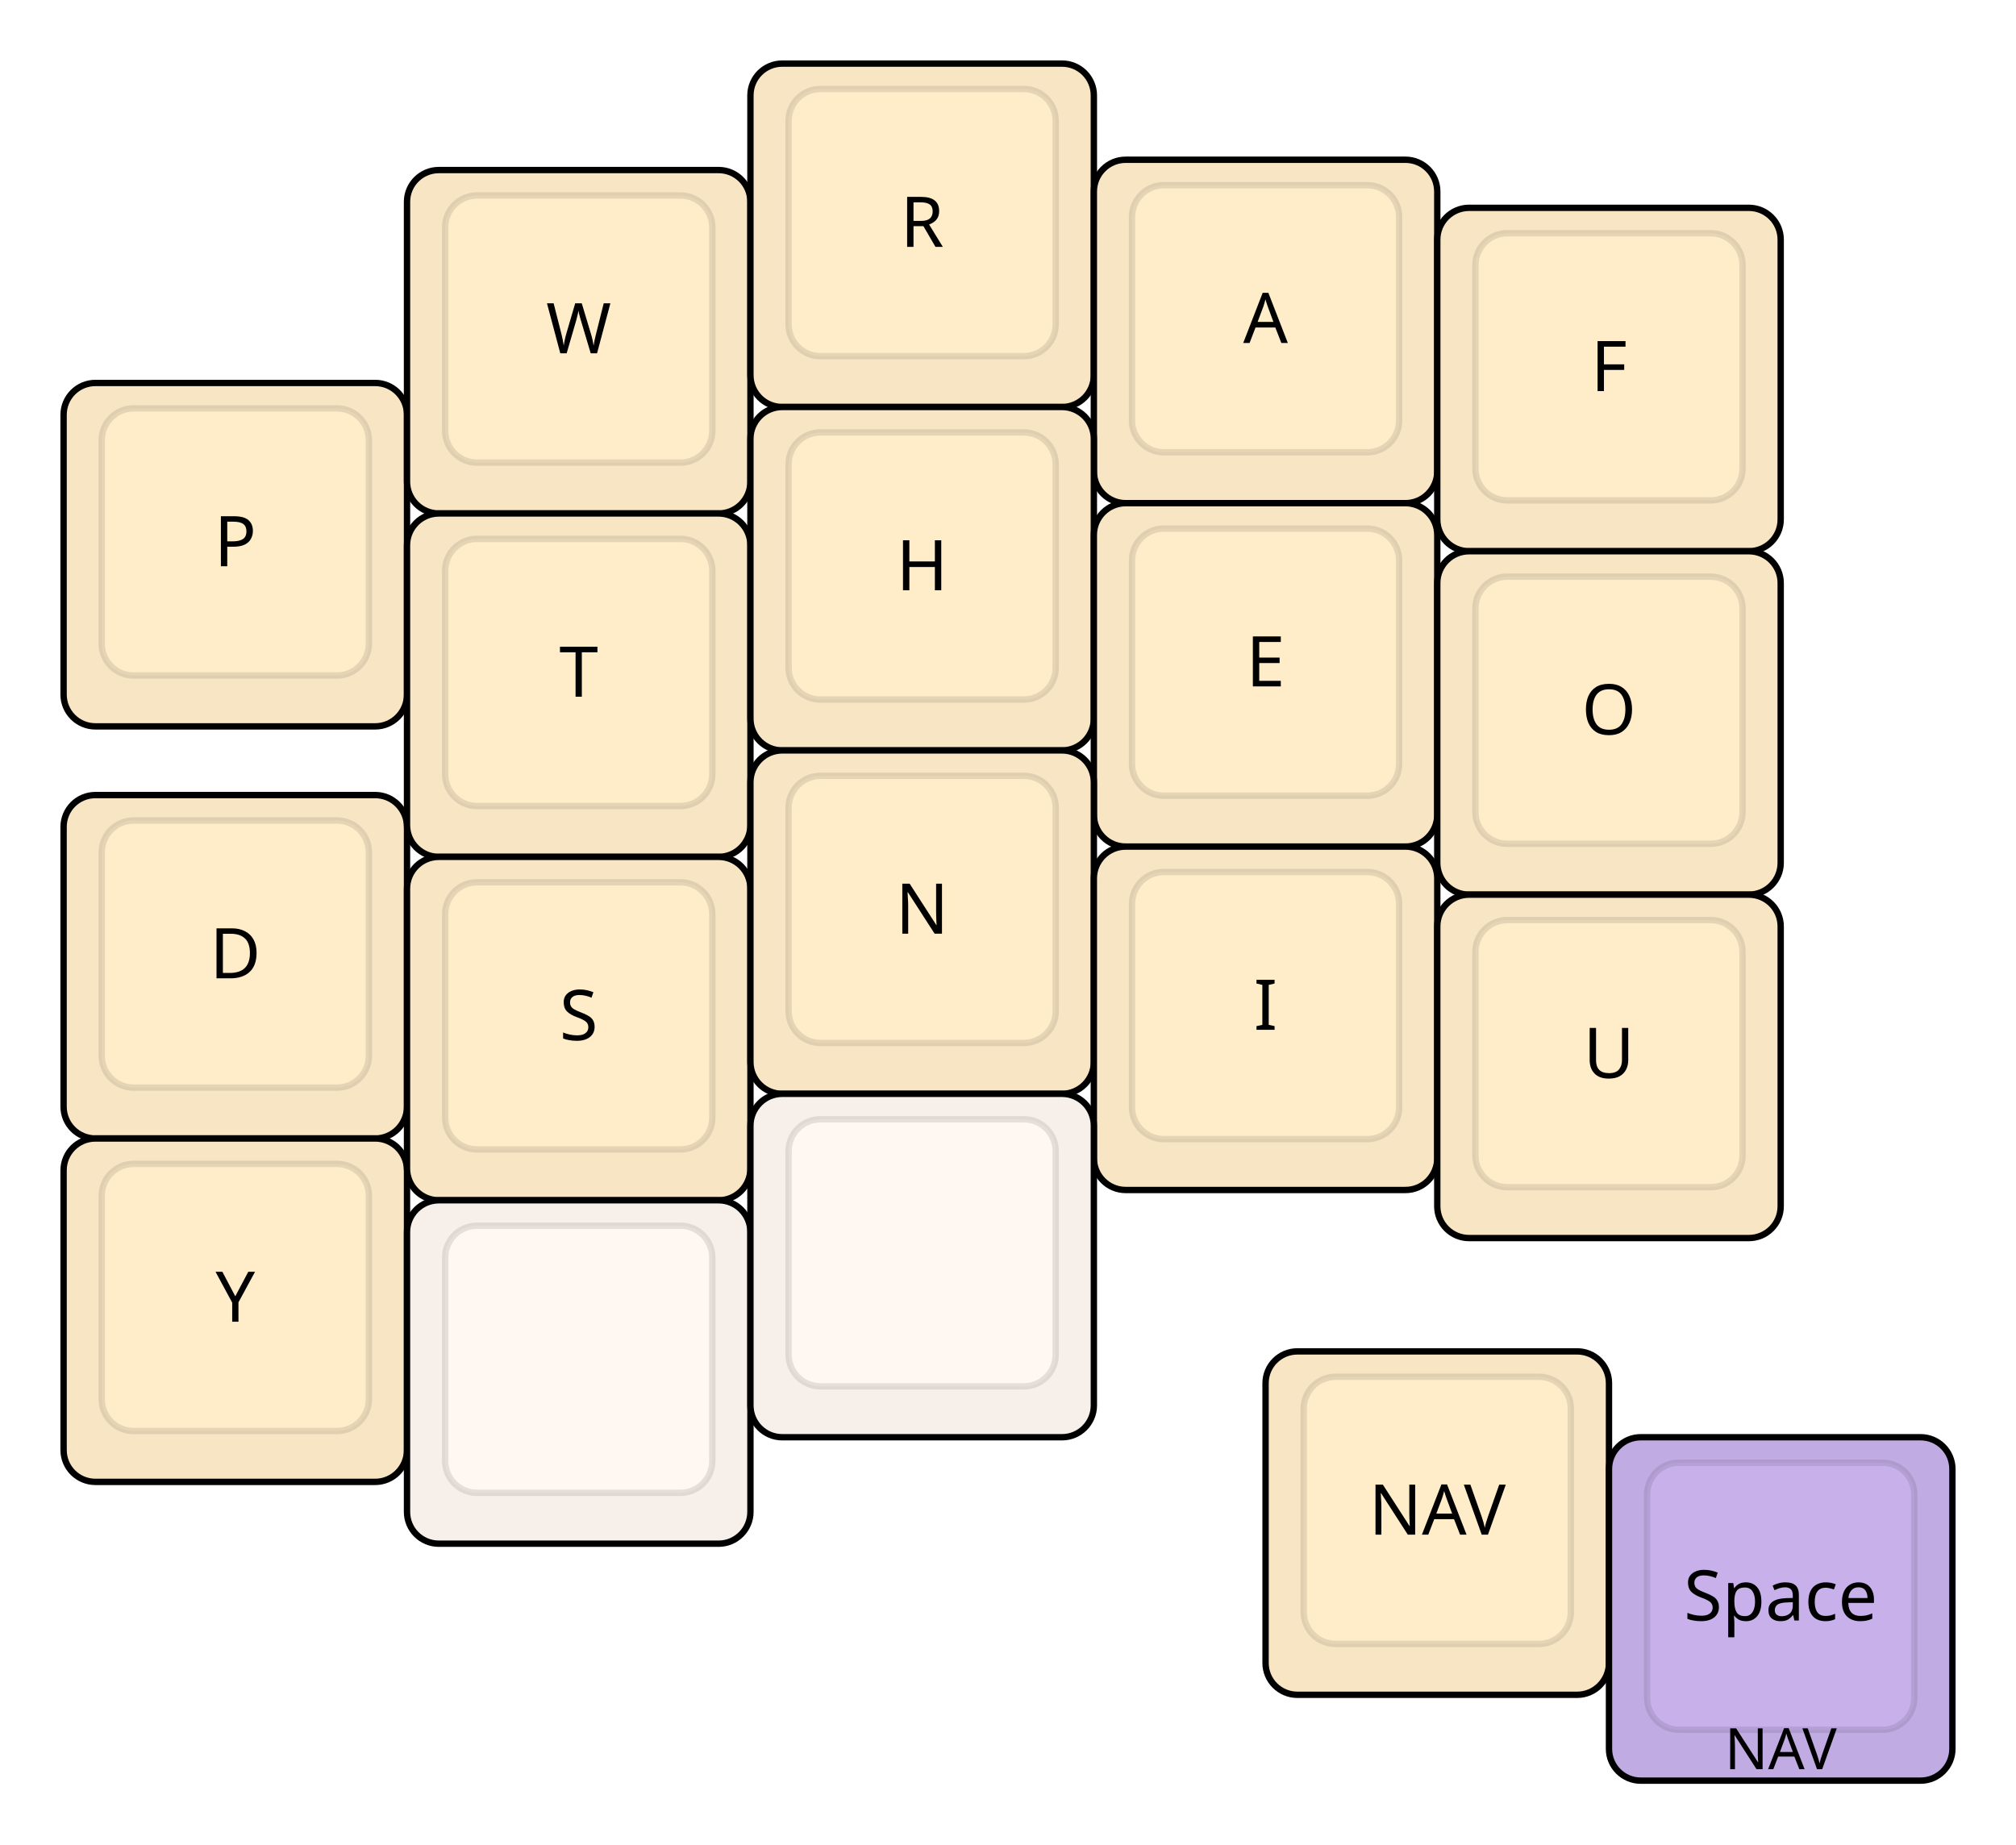
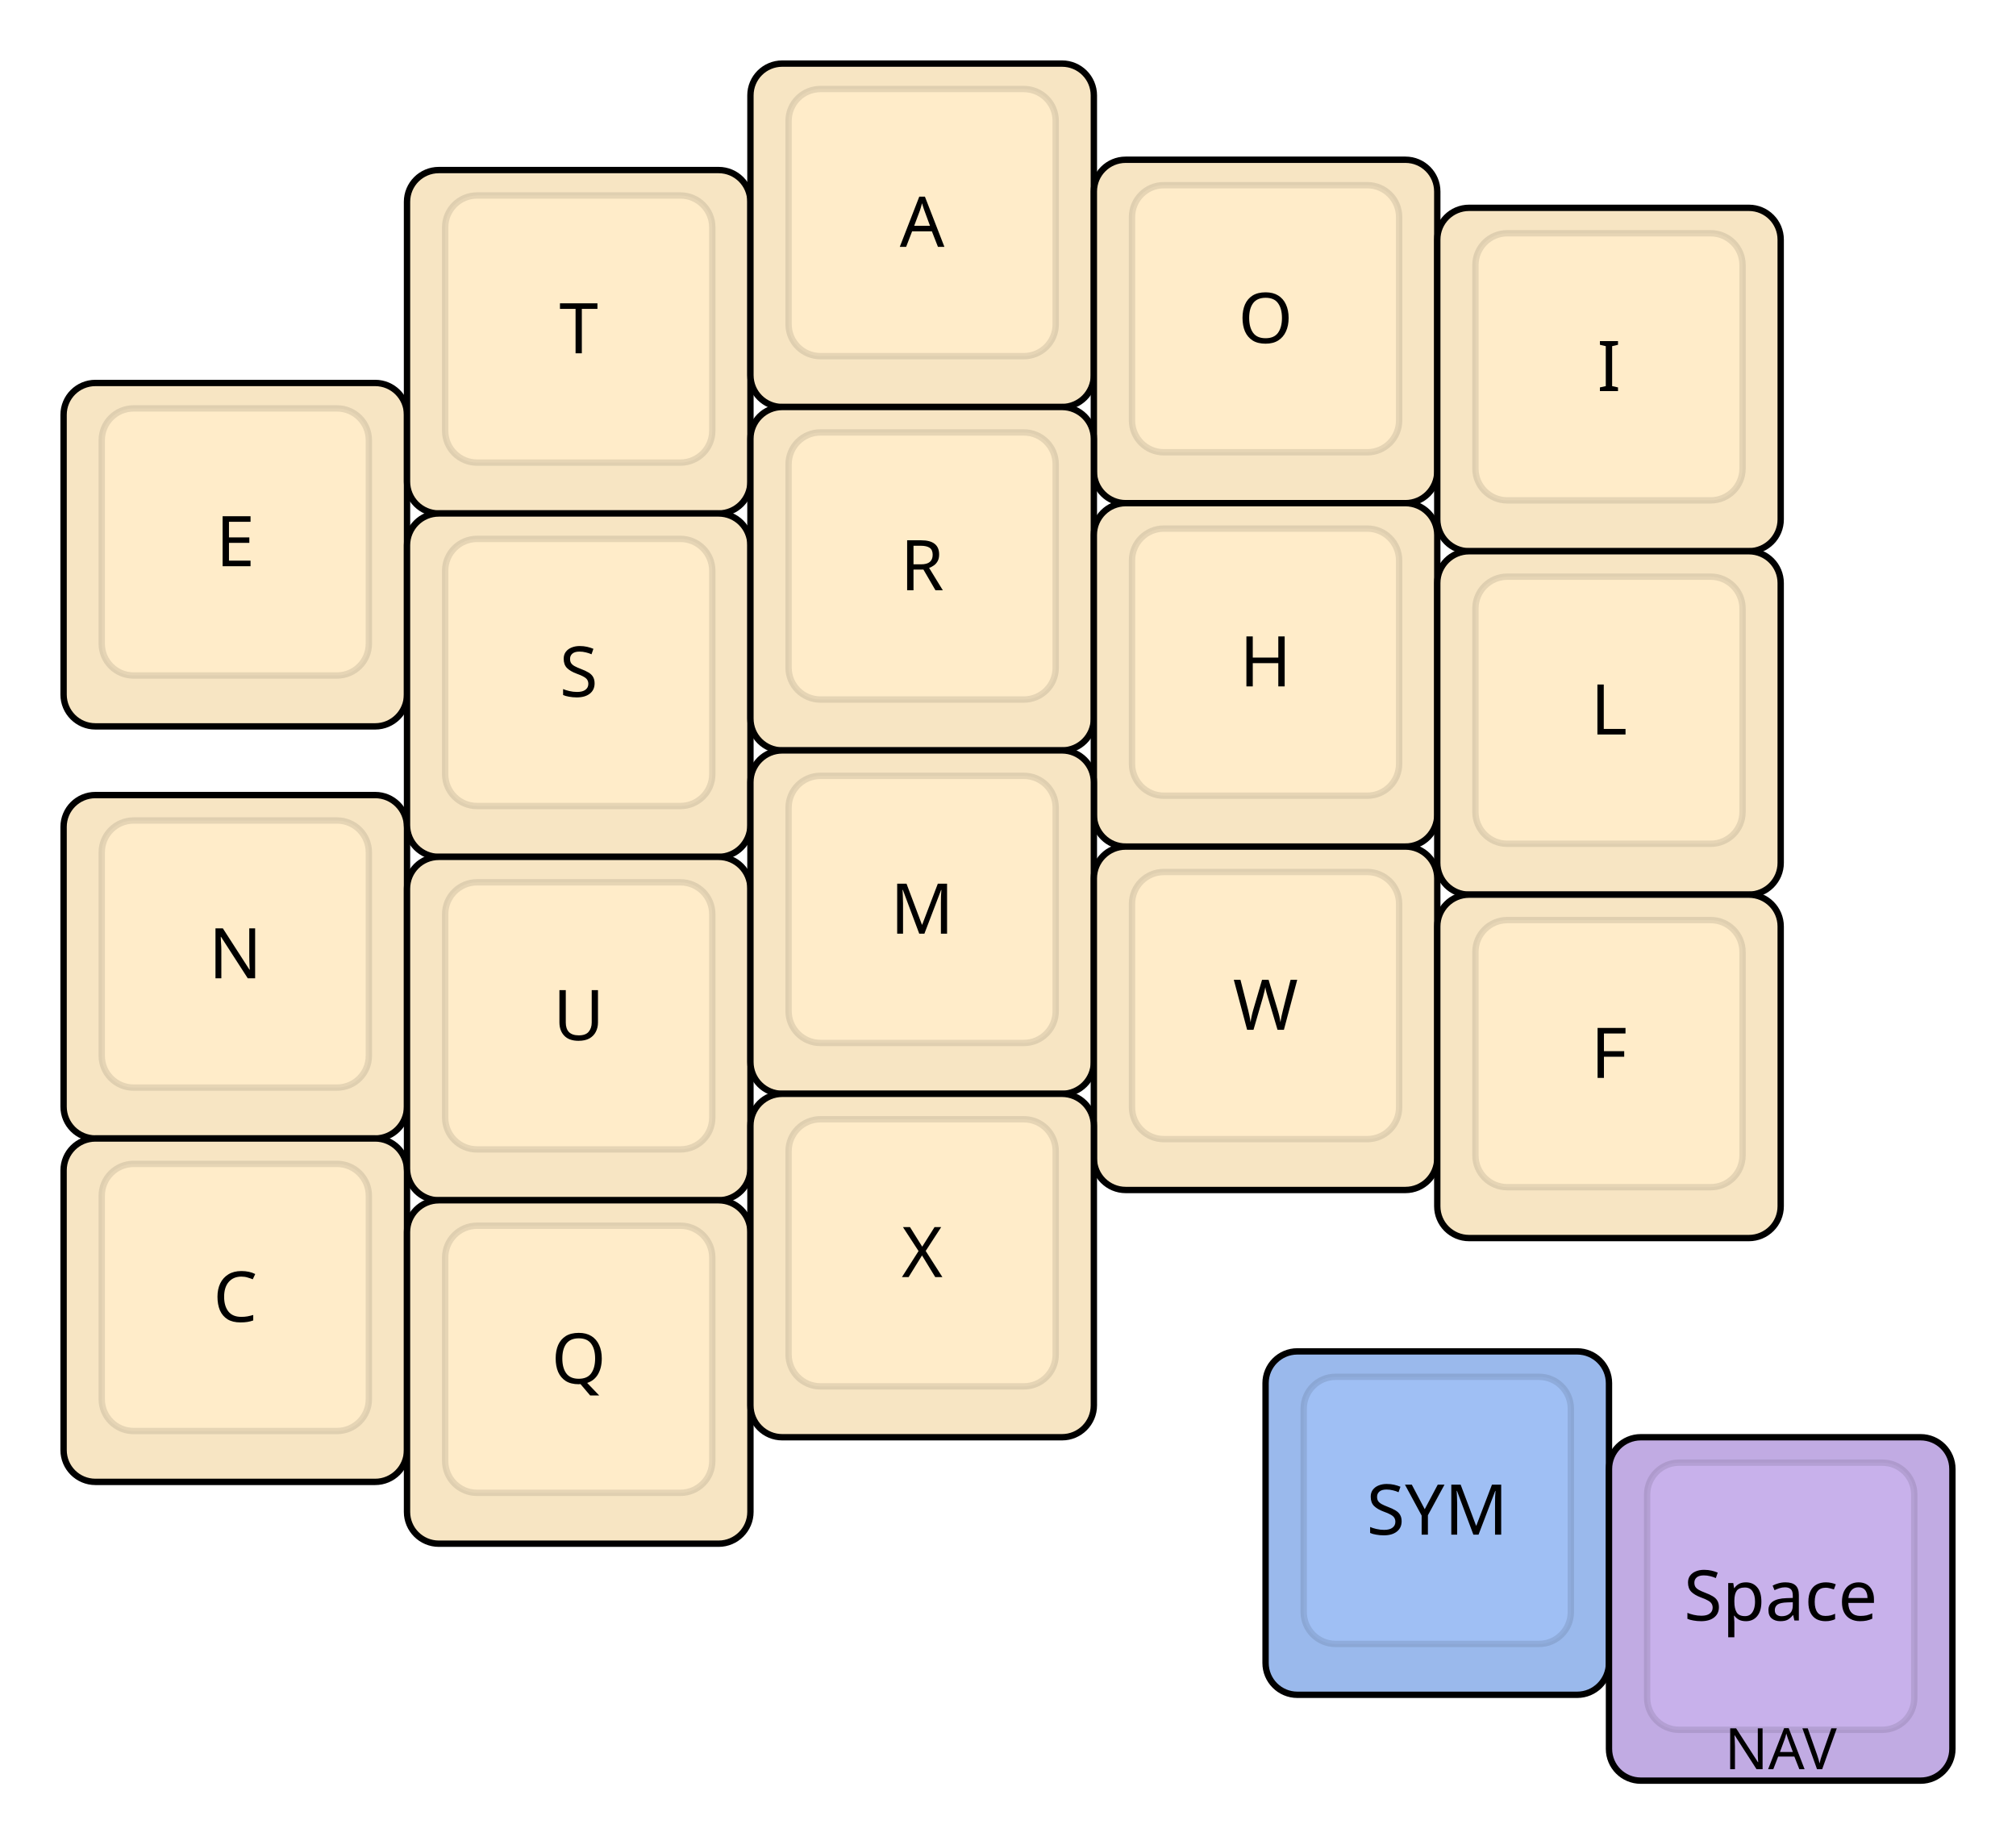
<svg xmlns="http://www.w3.org/2000/svg" width="317px" class="keymap leftie" height="290x" viewBox="0 0 317 290">
  <style type="text/css">
    .keycap .border { stroke: black; stroke-width: 1; }
    .keycap .inner.border { stroke: rgba(0,0,0,.1); }
    .keycap { font-family: sans-serif; font-size: 11px }
    .keycap .sub { font-size: 9px }
    .combos .keycap { font-size: 8px }
  </style>
  <g class="keycap default">
    <rect x="10" y="60.22" width="54" height="54" rx="5" fill="#f7e5c3" class="outer border" />
    <rect x="16" y="64.22" width="42" height="42" rx="5" fill="#ffecc9" class="inner border" />
    <text x="37" y="85.22" text-anchor="middle" dominant-baseline="middle" class="main">
-       <tspan x="37" dy="0">P</tspan>
+       <tspan x="37" dy="0">E</tspan>
    </text>
  </g>
  <g class="keycap default">
    <rect x="64" y="26.74" width="54" height="54" rx="5" fill="#f7e5c3" class="outer border" />
    <rect x="70" y="30.74" width="42" height="42" rx="5" fill="#ffecc9" class="inner border" />
    <text x="91" y="51.74" text-anchor="middle" dominant-baseline="middle" class="main">
-       <tspan x="91" dy="0">W</tspan>
+       <tspan x="91" dy="0">T</tspan>
    </text>
  </g>
  <g class="keycap default">
    <rect x="118" y="10" width="54" height="54" rx="5" fill="#f7e5c3" class="outer border" />
    <rect x="124" y="14" width="42" height="42" rx="5" fill="#ffecc9" class="inner border" />
    <text x="145" y="35" text-anchor="middle" dominant-baseline="middle" class="main">
-       <tspan x="145" dy="0">R</tspan>
+       <tspan x="145" dy="0">A</tspan>
    </text>
  </g>
  <g class="keycap default">
    <rect x="172" y="25.12" width="54" height="54" rx="5" fill="#f7e5c3" class="outer border" />
    <rect x="178" y="29.12" width="42" height="42" rx="5" fill="#ffecc9" class="inner border" />
    <text x="199" y="50.12" text-anchor="middle" dominant-baseline="middle" class="main">
-       <tspan x="199" dy="0">A</tspan>
+       <tspan x="199" dy="0">O</tspan>
    </text>
  </g>
  <g class="keycap default">
    <rect x="226" y="32.68" width="54" height="54" rx="5" fill="#f7e5c3" class="outer border" />
    <rect x="232" y="36.68" width="42" height="42" rx="5" fill="#ffecc9" class="inner border" />
    <text x="253" y="57.68" text-anchor="middle" dominant-baseline="middle" class="main">
-       <tspan x="253" dy="0">F</tspan>
+       <tspan x="253" dy="0">I</tspan>
    </text>
  </g>
  <g class="keycap default">
    <rect x="10" y="125.02" width="54" height="54" rx="5" fill="#f7e5c3" class="outer border" />
    <rect x="16" y="129.02" width="42" height="42" rx="5" fill="#ffecc9" class="inner border" />
    <text x="37" y="150.02" text-anchor="middle" dominant-baseline="middle" class="main">
-       <tspan x="37" dy="0">D</tspan>
+       <tspan x="37" dy="0">N</tspan>
    </text>
  </g>
  <g class="keycap default">
    <rect x="64" y="80.74" width="54" height="54" rx="5" fill="#f7e5c3" class="outer border" />
    <rect x="70" y="84.74" width="42" height="42" rx="5" fill="#ffecc9" class="inner border" />
    <text x="91" y="105.74" text-anchor="middle" dominant-baseline="middle" class="main">
-       <tspan x="91" dy="0">T</tspan>
+       <tspan x="91" dy="0">S</tspan>
    </text>
  </g>
  <g class="keycap default">
    <rect x="118" y="64" width="54" height="54" rx="5" fill="#f7e5c3" class="outer border" />
    <rect x="124" y="68" width="42" height="42" rx="5" fill="#ffecc9" class="inner border" />
    <text x="145" y="89" text-anchor="middle" dominant-baseline="middle" class="main">
-       <tspan x="145" dy="0">H</tspan>
+       <tspan x="145" dy="0">R</tspan>
    </text>
  </g>
  <g class="keycap default">
    <rect x="172" y="79.12" width="54" height="54" rx="5" fill="#f7e5c3" class="outer border" />
    <rect x="178" y="83.12" width="42" height="42" rx="5" fill="#ffecc9" class="inner border" />
    <text x="199" y="104.12" text-anchor="middle" dominant-baseline="middle" class="main">
-       <tspan x="199" dy="0">E</tspan>
+       <tspan x="199" dy="0">H</tspan>
    </text>
  </g>
  <g class="keycap default">
    <rect x="226" y="86.68" width="54" height="54" rx="5" fill="#f7e5c3" class="outer border" />
    <rect x="232" y="90.68" width="42" height="42" rx="5" fill="#ffecc9" class="inner border" />
    <text x="253" y="111.68" text-anchor="middle" dominant-baseline="middle" class="main">
-       <tspan x="253" dy="0">O</tspan>
+       <tspan x="253" dy="0">L</tspan>
    </text>
  </g>
  <g class="keycap default">
    <rect x="10" y="179.02" width="54" height="54" rx="5" fill="#f7e5c3" class="outer border" />
    <rect x="16" y="183.02" width="42" height="42" rx="5" fill="#ffecc9" class="inner border" />
    <text x="37" y="204.02" text-anchor="middle" dominant-baseline="middle" class="main">
-       <tspan x="37" dy="0">Y</tspan>
+       <tspan x="37" dy="0">C</tspan>
    </text>
  </g>
  <g class="keycap default">
    <rect x="64" y="134.74" width="54" height="54" rx="5" fill="#f7e5c3" class="outer border" />
    <rect x="70" y="138.74" width="42" height="42" rx="5" fill="#ffecc9" class="inner border" />
    <text x="91" y="159.74" text-anchor="middle" dominant-baseline="middle" class="main">
-       <tspan x="91" dy="0">S</tspan>
+       <tspan x="91" dy="0">U</tspan>
    </text>
  </g>
  <g class="keycap default">
    <rect x="118" y="118" width="54" height="54" rx="5" fill="#f7e5c3" class="outer border" />
    <rect x="124" y="122" width="42" height="42" rx="5" fill="#ffecc9" class="inner border" />
    <text x="145" y="143" text-anchor="middle" dominant-baseline="middle" class="main">
-       <tspan x="145" dy="0">N</tspan>
+       <tspan x="145" dy="0">M</tspan>
    </text>
  </g>
  <g class="keycap default">
    <rect x="172" y="133.12" width="54" height="54" rx="5" fill="#f7e5c3" class="outer border" />
    <rect x="178" y="137.12" width="42" height="42" rx="5" fill="#ffecc9" class="inner border" />
    <text x="199" y="158.12" text-anchor="middle" dominant-baseline="middle" class="main">
-       <tspan x="199" dy="0">I</tspan>
+       <tspan x="199" dy="0">W</tspan>
    </text>
  </g>
  <g class="keycap default">
    <rect x="226" y="140.68" width="54" height="54" rx="5" fill="#f7e5c3" class="outer border" />
    <rect x="232" y="144.68" width="42" height="42" rx="5" fill="#ffecc9" class="inner border" />
    <text x="253" y="165.68" text-anchor="middle" dominant-baseline="middle" class="main">
-       <tspan x="253" dy="0">U</tspan>
+       <tspan x="253" dy="0">F</tspan>
    </text>
  </g>
-   <g class="keycap blank">
-     <rect x="64" y="188.74" width="54" height="54" rx="5" fill="#f7f0ea" class="outer border" />
-     <rect x="70" y="192.74" width="42" height="42" rx="5" fill="#fff7f1" class="inner border" />
-   </g>
-   <g class="keycap blank">
-     <rect x="118" y="172" width="54" height="54" rx="5" fill="#f7f0ea" class="outer border" />
-     <rect x="124" y="176" width="42" height="42" rx="5" fill="#fff7f1" class="inner border" />
+   <g class="keycap default">
+     <rect x="64" y="188.74" width="54" height="54" rx="5" fill="#f7e5c3" class="outer border" />
+     <rect x="70" y="192.74" width="42" height="42" rx="5" fill="#ffecc9" class="inner border" />
+     <text x="91" y="213.74" text-anchor="middle" dominant-baseline="middle" class="main">
+       <tspan x="91" dy="0">Q</tspan>
+     </text>
  </g>
  <g class="keycap default">
-     <rect x="199" y="212.5" width="54" height="54" rx="5" fill="#f7e5c3" class="outer border" />
-     <rect x="205" y="216.5" width="42" height="42" rx="5" fill="#ffecc9" class="inner border" />
+     <rect x="118" y="172" width="54" height="54" rx="5" fill="#f7e5c3" class="outer border" />
+     <rect x="124" y="176" width="42" height="42" rx="5" fill="#ffecc9" class="inner border" />
+     <text x="145" y="197" text-anchor="middle" dominant-baseline="middle" class="main">
+       <tspan x="145" dy="0">X</tspan>
+     </text>
+   </g>
+   <g class="keycap layer1">
+     <rect x="199" y="212.5" width="54" height="54" rx="5" fill="#9ab9ec" class="outer border" />
+     <rect x="205" y="216.5" width="42" height="42" rx="5" fill="#9fbff4" class="inner border" />
    <text x="226" y="237.5" text-anchor="middle" dominant-baseline="middle" class="main">
-       <tspan x="226" dy="0">NAV</tspan>
+       <tspan x="226" dy="0">SYM</tspan>
    </text>
  </g>
  <g class="keycap layer_down">
    <rect x="253" y="226" width="54" height="54" rx="5" fill="#c1abe3" class="outer border" />
    <rect x="259" y="230" width="42" height="42" rx="5" fill="#c8b1eb" class="inner border" />
    <text x="280" y="251" text-anchor="middle" dominant-baseline="middle" class="main">
      <tspan x="280" dy="0">Space</tspan>
    </text>
    <text x="280" y="278.2" text-anchor="middle" class="sub">NAV</text>
  </g>
</svg>
